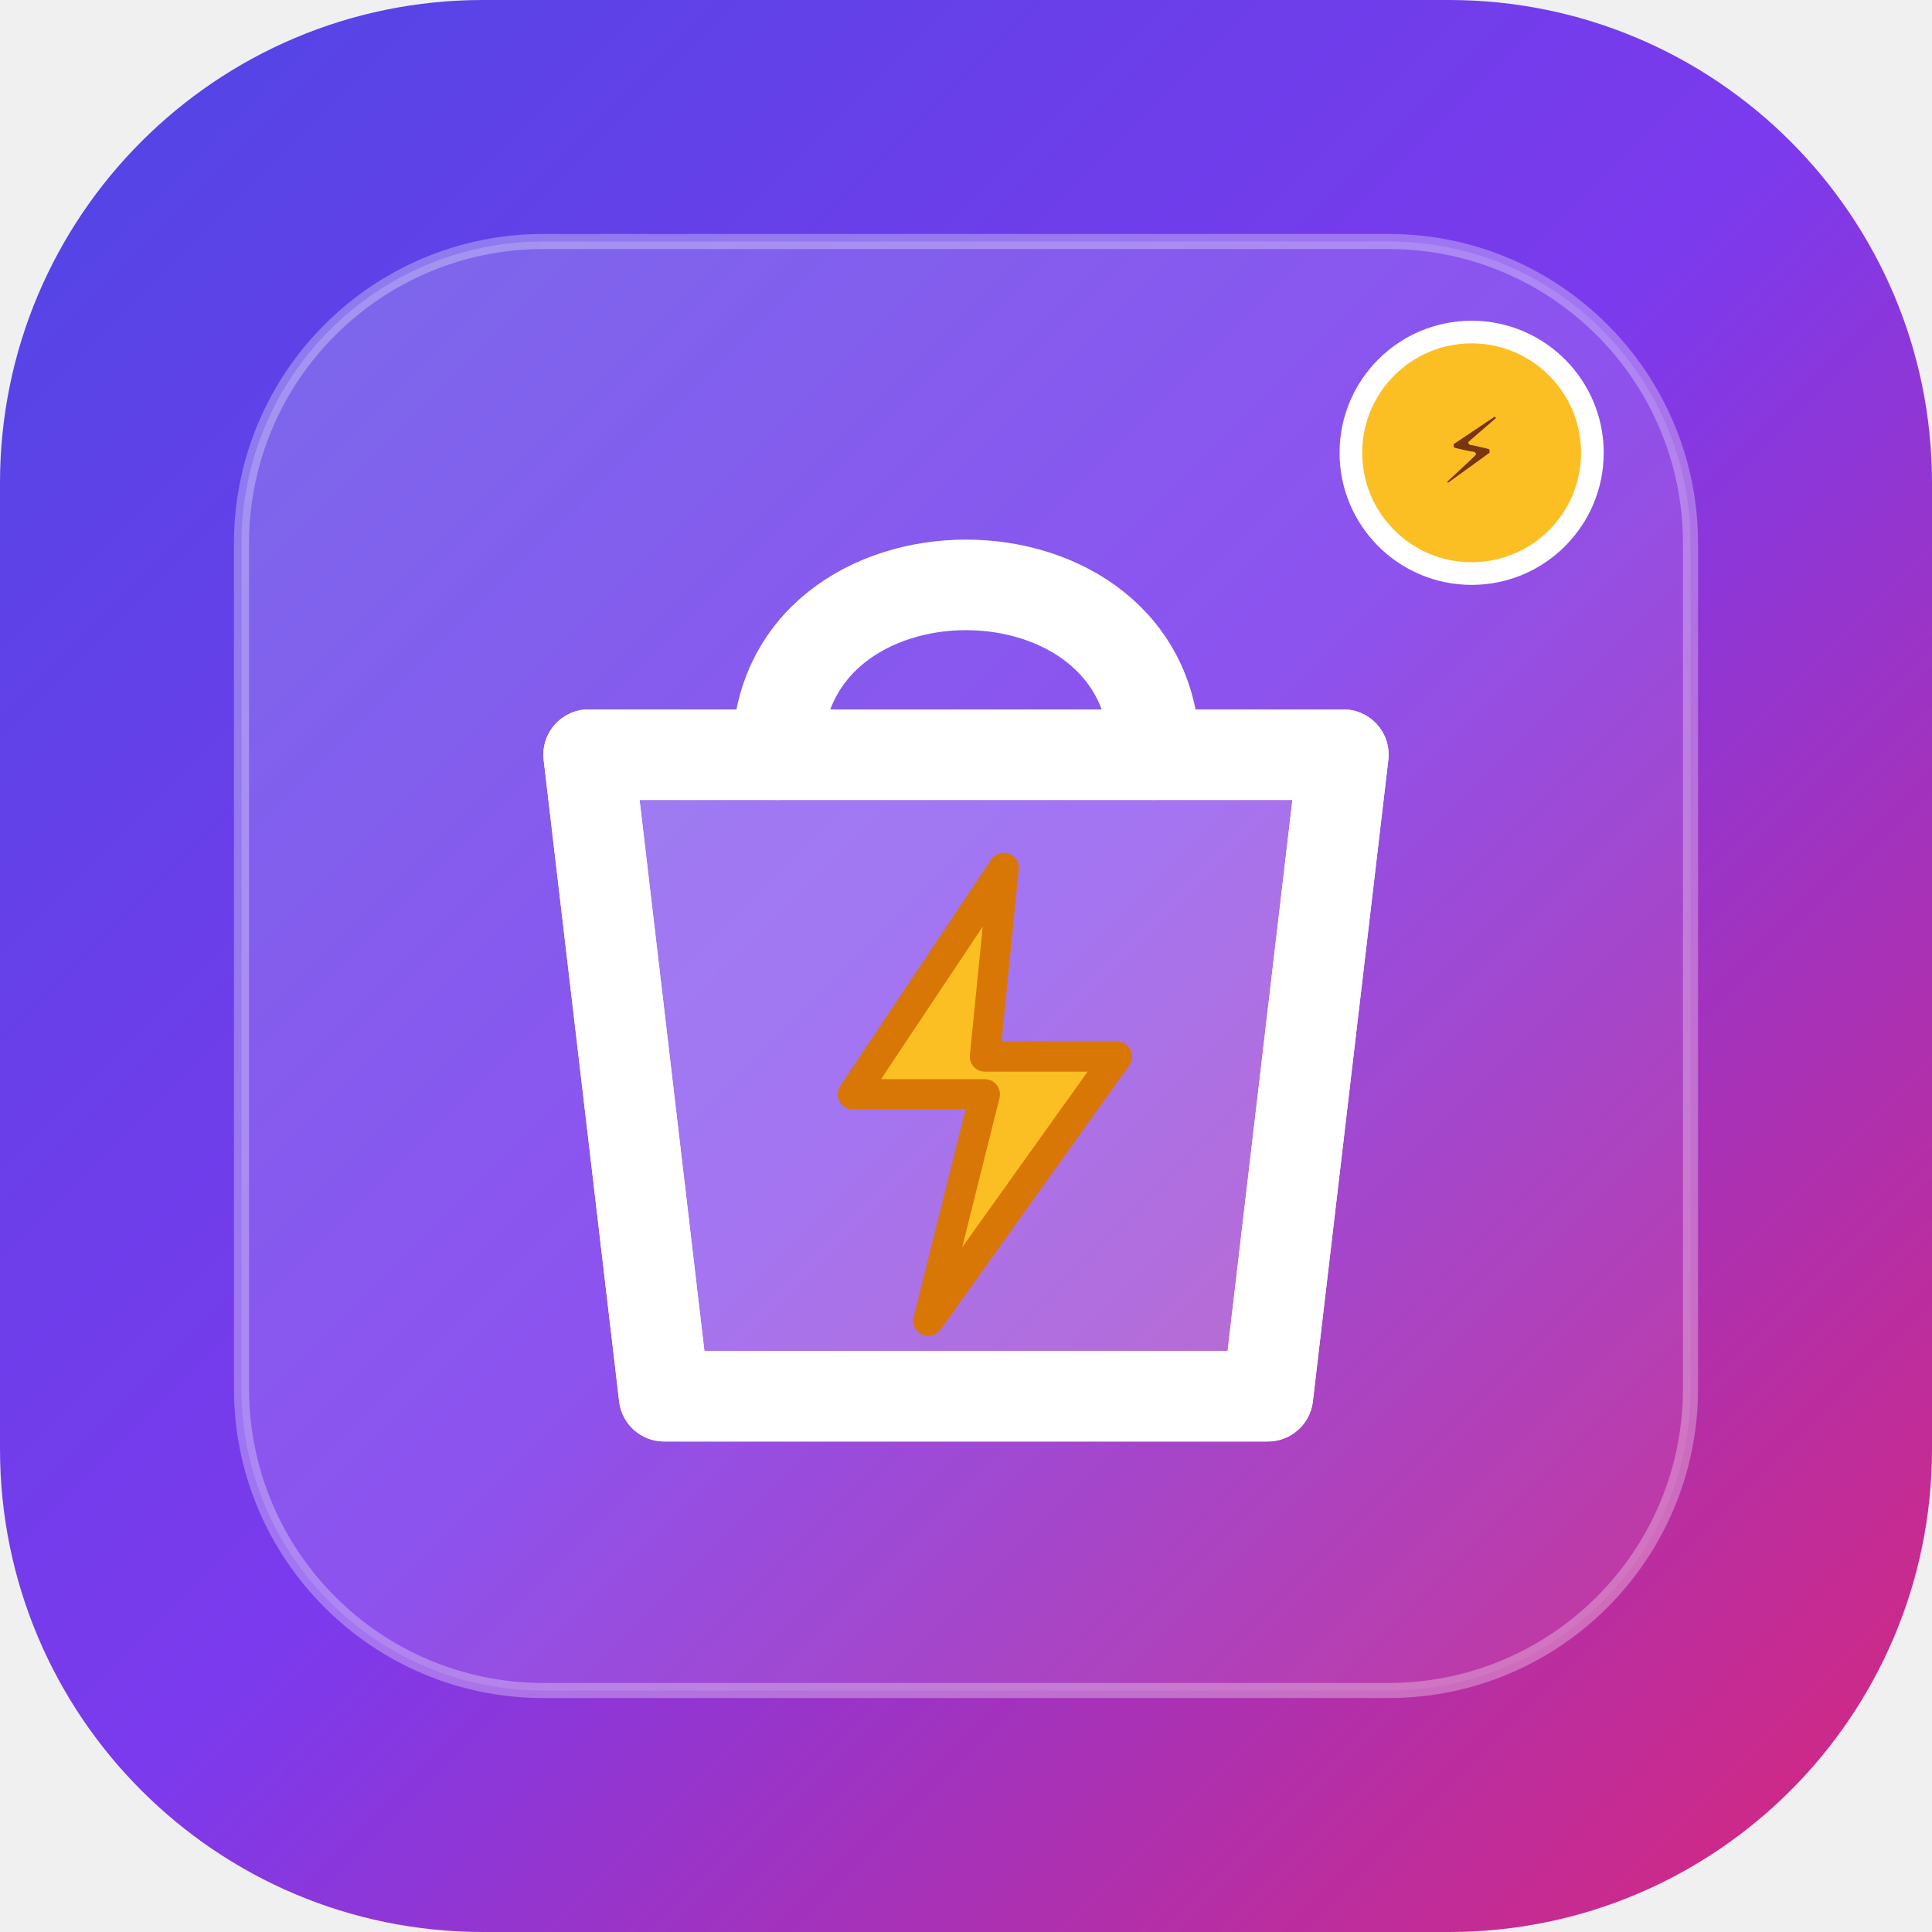
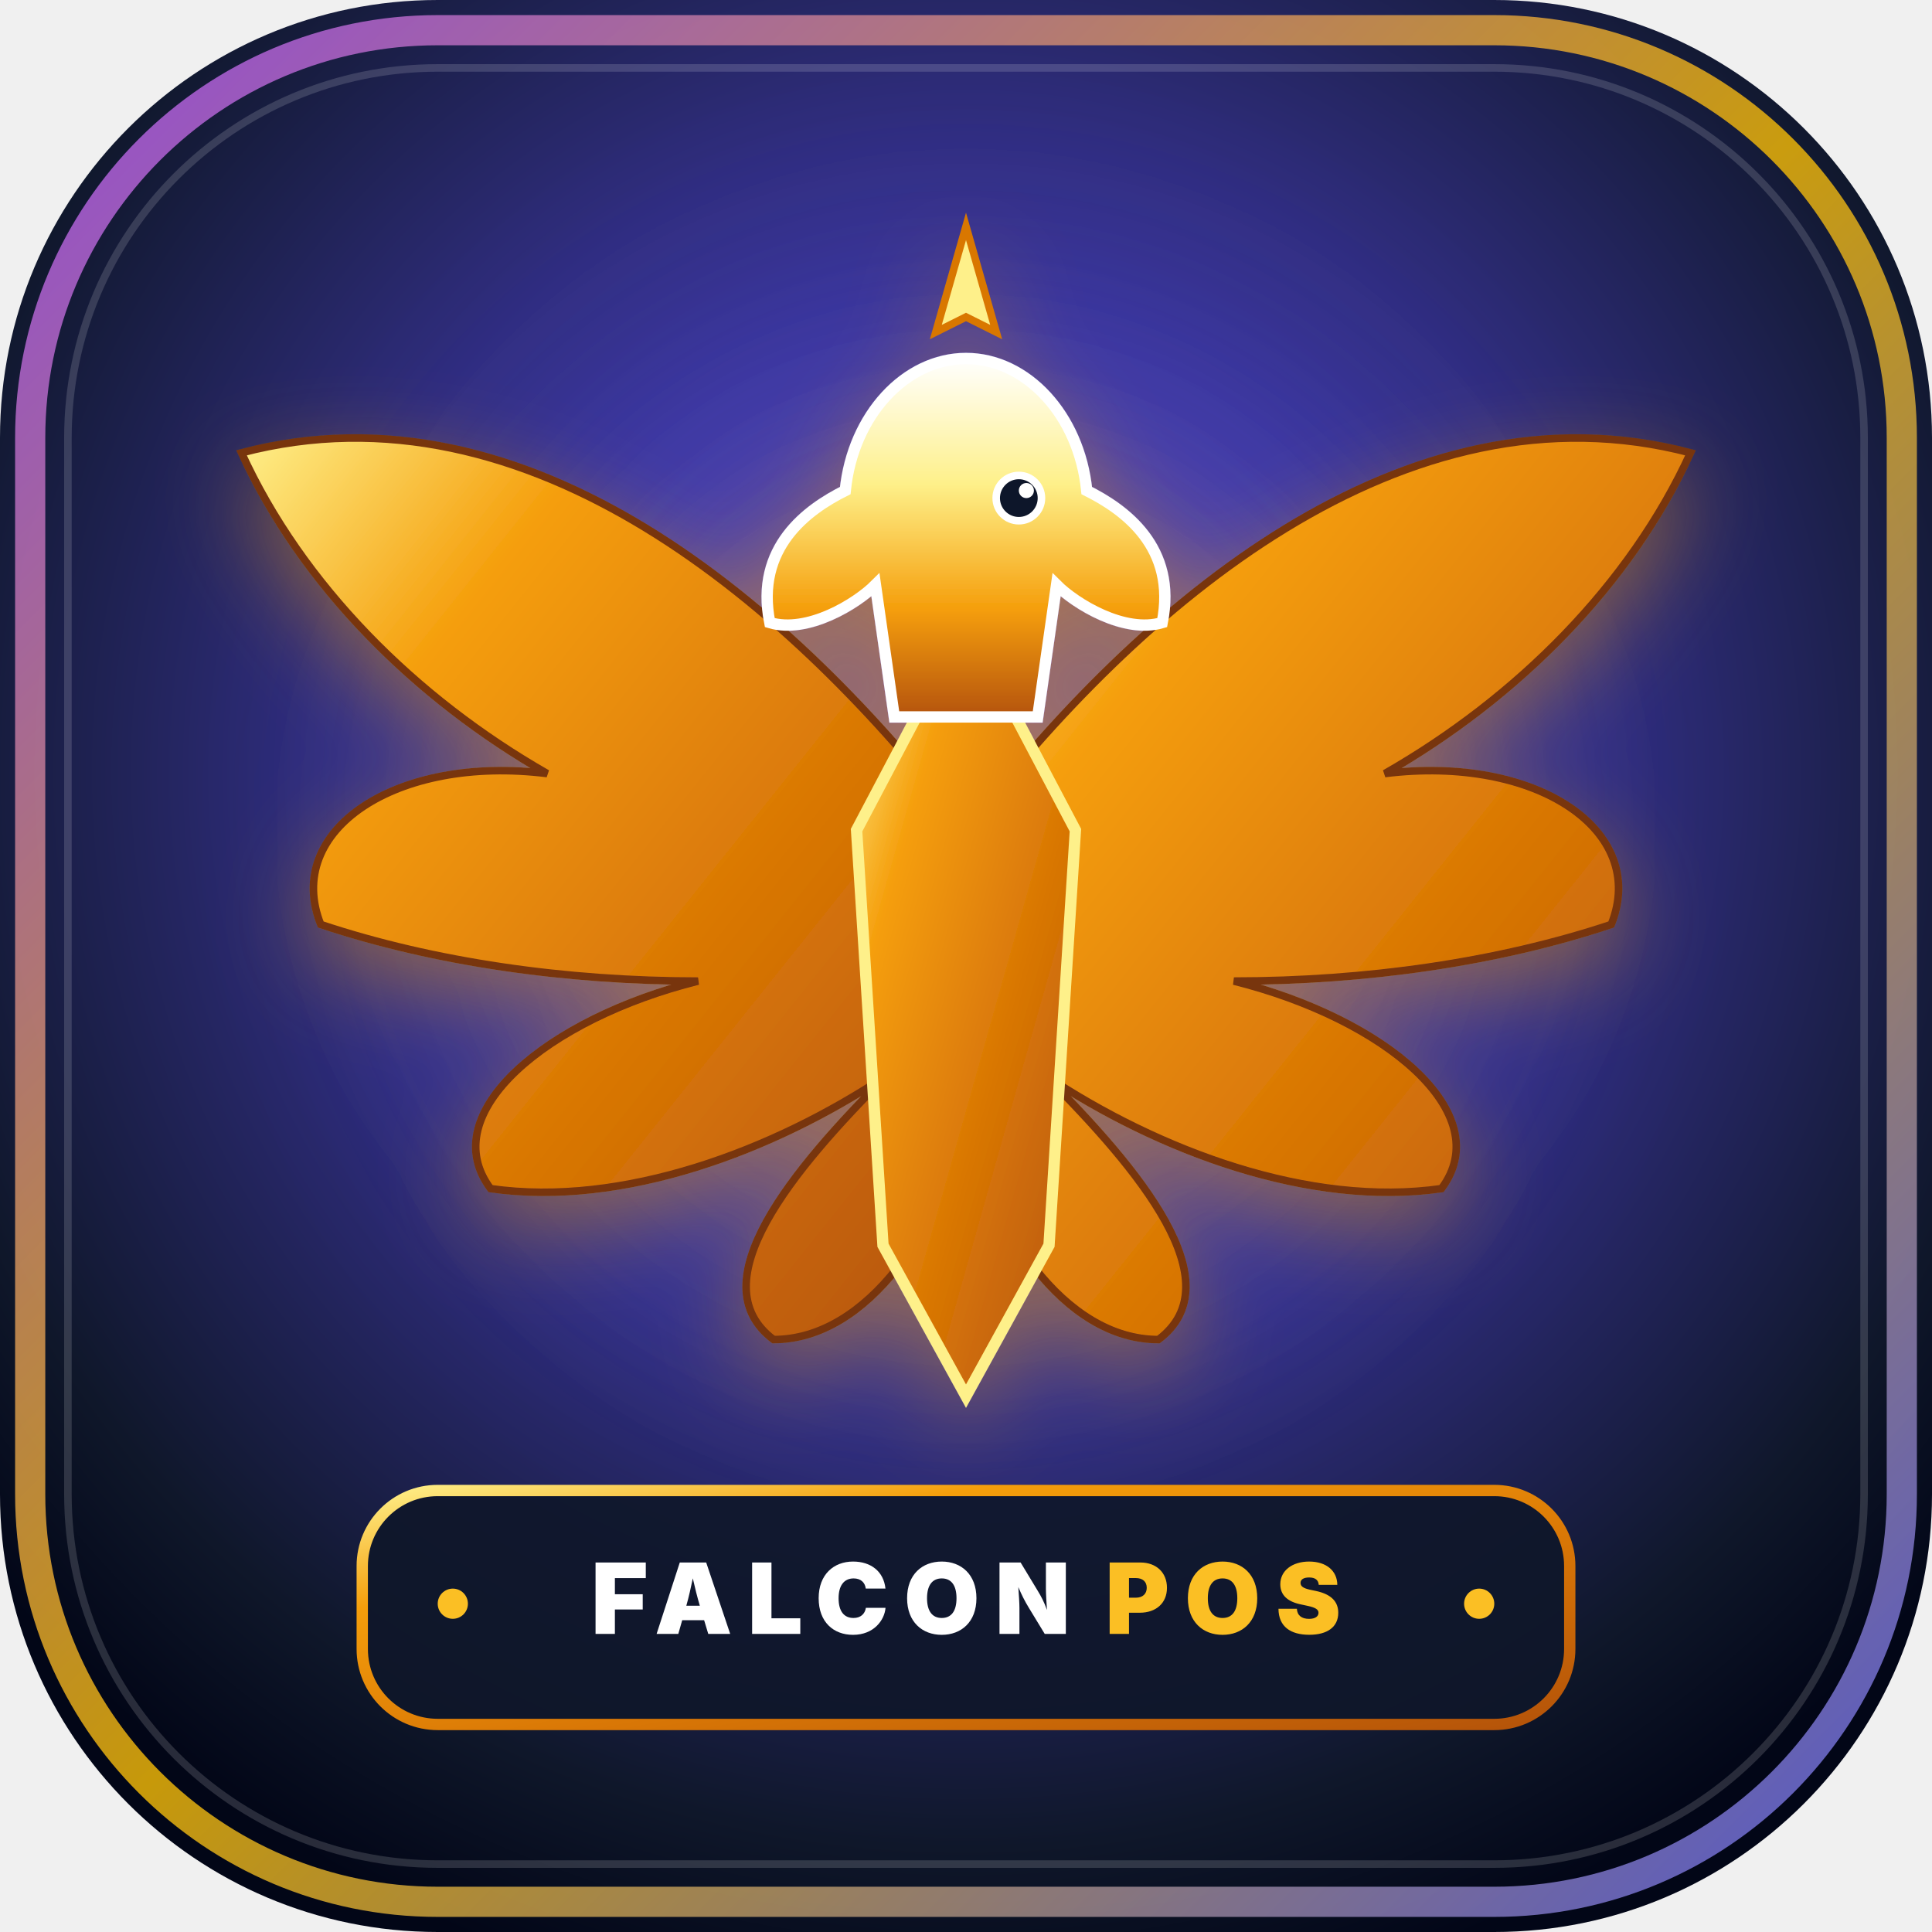
<svg xmlns="http://www.w3.org/2000/svg" viewBox="0 0 512 512" width="512" height="512">
  <defs>
-     <linearGradient id="falcon-grad" x1="0%" y1="0%" x2="100%" y2="100%">
-       <stop offset="0%" stop-color="#4f46e5" />
-       <stop offset="50%" stop-color="#7c3aed" />
-       <stop offset="100%" stop-color="#db2777" />
+     <radialGradient id="bgGlow" cx="50%" cy="40%" r="65%">
+       <stop offset="0%" stop-color="#4338ca" />
+       <stop offset="50%" stop-color="#312e81" />
+       <stop offset="85%" stop-color="#0f172a" />
+       <stop offset="100%" stop-color="#020617" />
+     </radialGradient>
+     <linearGradient id="goldWings" x1="0%" y1="0%" x2="100%" y2="100%">
+       <stop offset="0%" stop-color="#fef08a" />
+       <stop offset="25%" stop-color="#f59e0b" />
+       <stop offset="60%" stop-color="#d97706" />
+       <stop offset="100%" stop-color="#b45309" />
    </linearGradient>
-     <linearGradient id="card-grad" x1="0%" y1="0%" x2="100%" y2="100%">
-       <stop offset="0%" stop-color="#ffffff" stop-opacity="0.2" />
-       <stop offset="100%" stop-color="#ffffff" stop-opacity="0.05" />
+     <linearGradient id="goldHead" x1="0%" y1="0%" x2="0%" y2="100%">
+       <stop offset="0%" stop-color="#ffffff" />
+       <stop offset="35%" stop-color="#fef08a" />
+       <stop offset="70%" stop-color="#f59e0b" />
+       <stop offset="100%" stop-color="#b45309" />
    </linearGradient>
+     <linearGradient id="rimGrad" x1="0%" y1="0%" x2="100%" y2="100%">
+       <stop offset="0%" stop-color="#a855f7" />
+       <stop offset="50%" stop-color="#eab308" />
+       <stop offset="100%" stop-color="#6366f1" />
+     </linearGradient>
+     <filter id="falconGlow" x="-20%" y="-20%" width="140%" height="140%">
+       <feDropShadow dx="0" dy="8" stdDeviation="12" flood-color="#f59e0b" flood-opacity="0.45" />
+     </filter>
  </defs>
-   <rect width="512" height="512" rx="128" fill="url(#falcon-grad)" />
-   <rect x="64" y="64" width="384" height="384" rx="80" fill="url(#card-grad)" stroke="#ffffff" stroke-opacity="0.3" stroke-width="4" />
-   <g transform="translate(116, 120)" fill="none" stroke="#ffffff" stroke-width="24" stroke-linecap="round" stroke-linejoin="round">
-     <path d="M40 80 L240 80 L220 250 L60 250 Z" fill="#ffffff" fill-opacity="0.2" />
-     <path d="M40 80 L240 80 L220 250 L60 250 Z" />
-     <path d="M90 80 C90 20, 190 20, 190 80" />
-     <polygon points="150,110 110,170 145,170 130,230 180,160 145,160" fill="#fbbf24" stroke="#d97706" stroke-width="8" />
+   <rect width="512" height="512" rx="116" fill="url(#bgGlow)" />
+   <rect x="8" y="8" width="496" height="496" rx="108" fill="none" stroke="url(#rimGrad)" stroke-width="8" stroke-opacity="0.85" />
+   <rect x="18" y="18" width="476" height="476" rx="98" fill="none" stroke="#ffffff" stroke-width="2" stroke-opacity="0.15" />
+   <circle cx="256" cy="220" r="140" fill="#6366f1" fill-opacity="0.25" filter="blur(30px)" />
+   <circle cx="256" cy="210" r="90" fill="#f59e0b" fill-opacity="0.2" filter="blur(20px)" />
+   <g filter="url(#falconGlow)">
+     <path d="M 256 220               C 210 160, 140 100, 64 120               C 80 155, 110 185, 145 205               C 105 200, 75 220, 85 245               C 115 255, 150 260, 185 260               C 145 270, 115 295, 130 315               C 165 320, 205 305, 235 285               C 210 310, 185 340, 205 355               C 230 355, 250 325, 256 295 Z" fill="url(#goldWings)" stroke="#78350f" stroke-width="2" />
+     <path d="M 256 220               C 302 160, 372 100, 448 120               C 432 155, 402 185, 367 205               C 407 200, 437 220, 427 245               C 397 255, 362 260, 327 260               C 367 270, 397 295, 382 315               C 347 320, 307 305, 277 285               C 302 310, 327 340, 307 355               C 282 355, 262 325, 256 295 Z" fill="url(#goldWings)" stroke="#78350f" stroke-width="2" />
+     <path d="M 256 165               L 285 220               L 278 330               L 256 370               L 234 330               L 227 220 Z" fill="url(#goldWings)" stroke="#fef08a" stroke-width="3" />
+     <path d="M 256 95               C 272 95, 286 110, 288 130               C 298 135, 312 145, 308 165               C 298 168, 285 160, 280 155               L 275 190               L 237 190               L 232 155               C 227 160, 214 168, 204 165               C 200 145, 214 135, 224 130               C 226 110, 240 95, 256 95 Z" fill="url(#goldHead)" stroke="#ffffff" stroke-width="3" />
+     <circle cx="270" cy="132" r="6" fill="#0f172a" stroke="#ffffff" stroke-width="2" />
+     <circle cx="272" cy="130" r="2" fill="#ffffff" />
+     <polygon points="256,60 264,88 256,84 248,88" fill="#fef08a" stroke="#d97706" stroke-width="2" />
  </g>
-   <circle cx="390" cy="120" r="32" fill="#fbbf24" stroke="#ffffff" stroke-width="6" />
-   <text x="390" y="128" font-family="sans-serif" font-size="24" font-weight="900" text-anchor="middle" fill="#78350f">⚡</text>
+   <g transform="translate(0, 395)">
+     <rect x="96" y="0" width="320" height="62" rx="20" fill="#0f172a" fill-opacity="0.9" stroke="url(#goldWings)" stroke-width="3" />
+     <text x="256" y="38" font-family="'Inter', -apple-system, sans-serif" font-size="26" font-weight="900" text-anchor="middle" fill="#ffffff" letter-spacing="4">
+       FALCON <tspan fill="#fbbf24">POS</tspan>
+     </text>
+     <circle cx="120" cy="30" r="4" fill="#fbbf24" />
+     <circle cx="392" cy="30" r="4" fill="#fbbf24" />
+   </g>
</svg>
